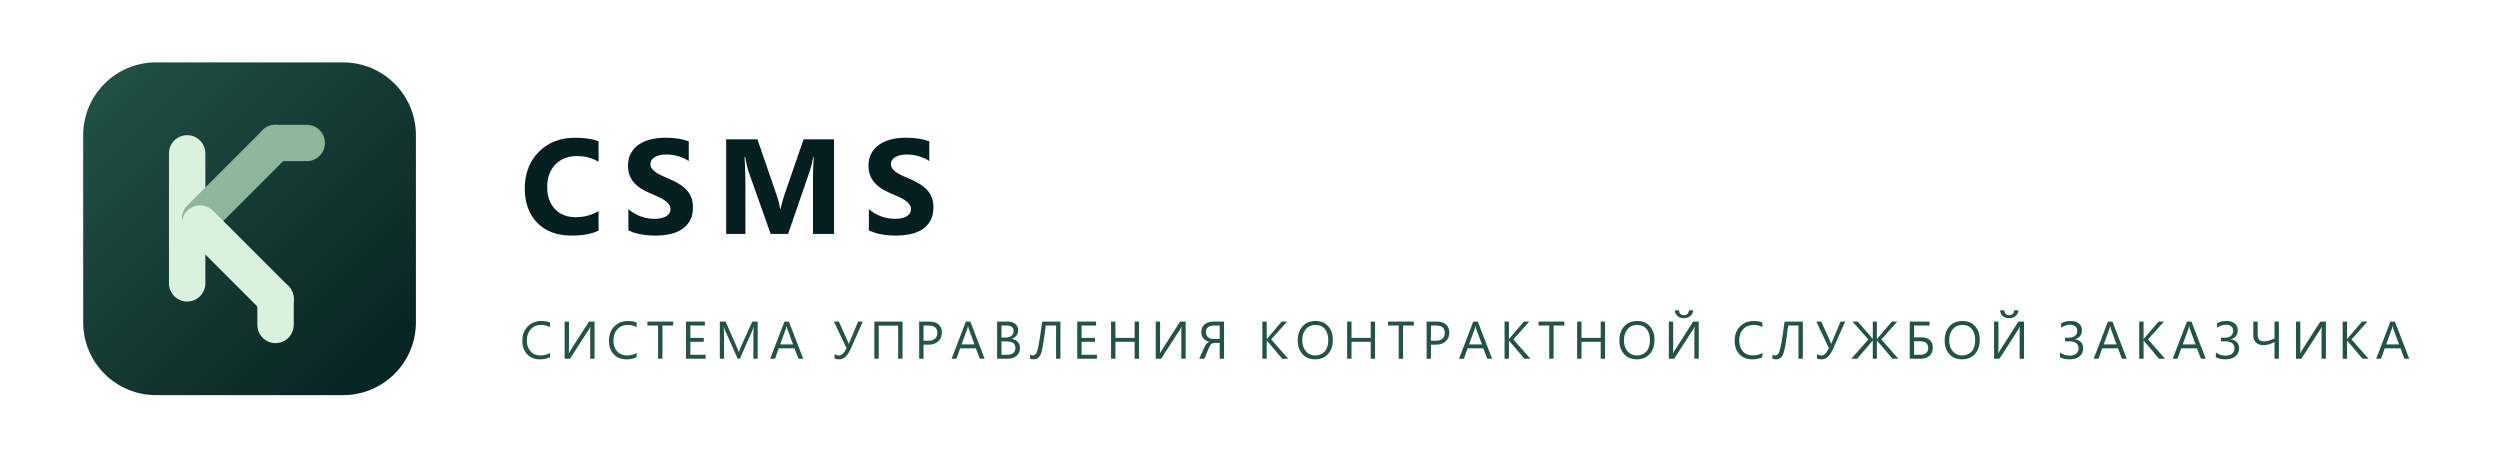
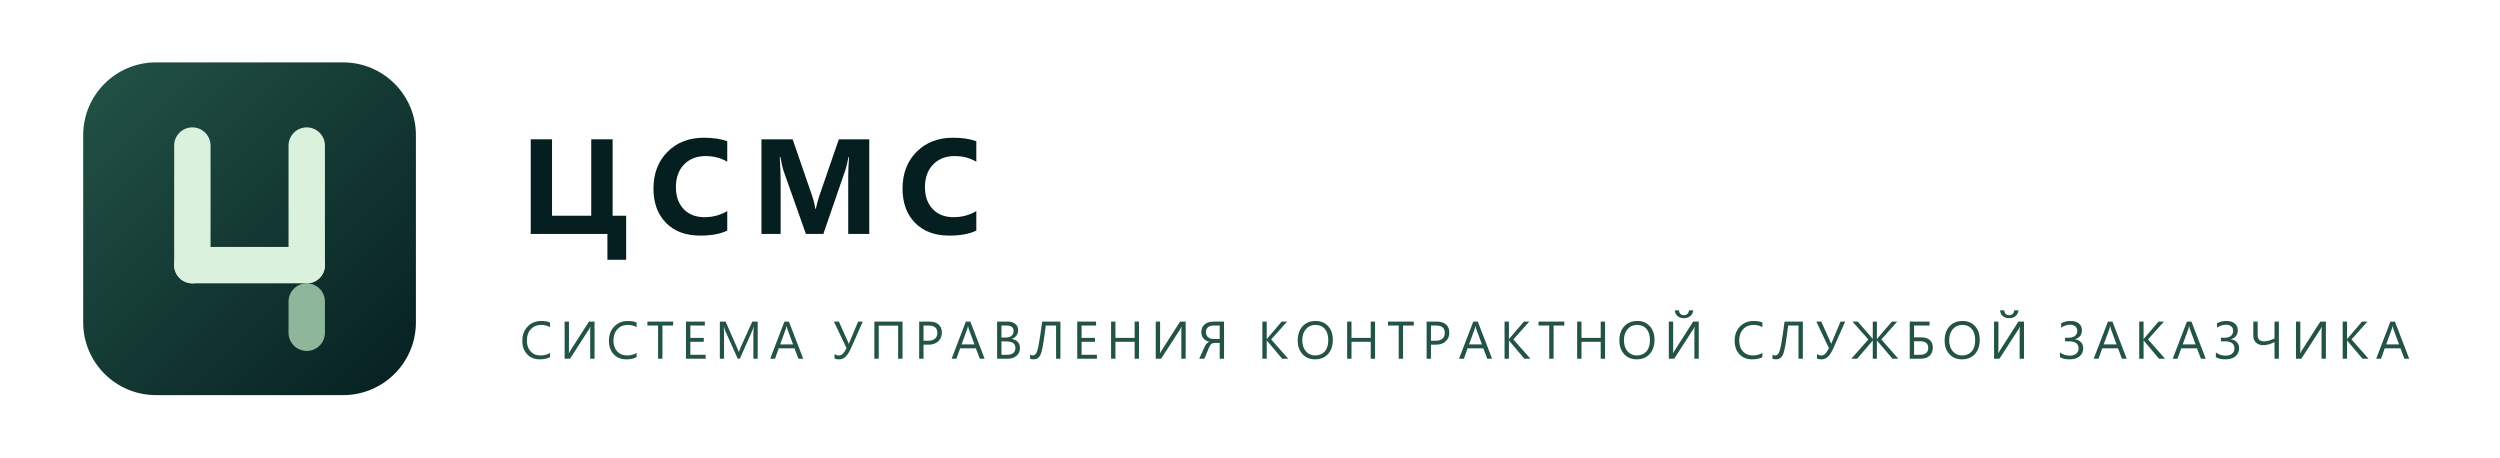
- <svg xmlns="http://www.w3.org/2000/svg" viewBox="0 0 480.87 88" width="480.87" height="88" role="img" aria-label="CSMS — контрактная служба заказчика">
+ <svg xmlns="http://www.w3.org/2000/svg" viewBox="0 0 480.87 88" width="480.87" height="88" role="img" aria-label="ЦСМС — контрактная служба заказчика">
  <g transform="translate(16 12)">
    <defs>
      <linearGradient id="tile-primary" x1="0" y1="0" x2="1" y2="1">
        <stop offset="0" stop-color="#235347" />
        <stop offset="1" stop-color="#051f20" />
      </linearGradient>
    </defs>
    <rect width="64" height="64" rx="14" fill="url(#tile-primary)" />
-     <rect x="16.5" y="14" width="7" height="32" rx="3.5" fill="#daf1de" />
-     <path d="M22.5 30 L37 15.5" stroke="#8eb69b" stroke-width="7" stroke-linecap="round" />
-     <path d="M37 15.5 H43" stroke="#8eb69b" stroke-width="7" stroke-linecap="round" />
-     <path d="M22.5 31 L37 45.5" stroke="#daf1de" stroke-width="7" stroke-linecap="round" />
-     <path d="M37 45.5 V50.5" stroke="#daf1de" stroke-width="7" stroke-linecap="round" />
+     <rect x="17.5" y="12.5" width="7" height="30" rx="3.5" fill="#daf1de" />
+     <rect x="39.5" y="12.5" width="7" height="30" rx="3.5" fill="#daf1de" />
+     <rect x="17.5" y="35.5" width="29" height="7" rx="3.5" fill="#daf1de" />
+     <rect x="39.5" y="42.5" width="7" height="13" rx="3.5" fill="#8eb69b" />
  </g>
  <g transform="translate(100 45) scale(0.01269531 -0.01269531)" fill="#051f20">
-     <path d="M1192 51Q1035 -25 782 -25Q452 -25 263 169Q74 363 74 686Q74 1030 286.5 1244Q499 1458 838 1458Q1048 1458 1192 1405L1192 1094Q1048 1180 864 1180Q662 1180 538 1053Q414 926 414 709Q414 501 531 377.5Q648 254 846 254Q1035 254 1192 346Z" transform="translate(0 0)" />
-     <path d="M98 55L98 375Q185 302 287 265.5Q389 229 493 229Q554 229 599.5 240Q645 251 675.5 270.5Q706 290 721 316.5Q736 343 736 374Q736 416 712 449Q688 482 646.5 510Q605 538 548 564Q491 590 425 617Q257 687 174.5 788Q92 889 92 1032Q92 1144 137 1224.5Q182 1305 259.5 1357Q337 1409 439 1433.5Q541 1458 655 1458Q767 1458 853.5 1444.5Q940 1431 1013 1403L1013 1104Q977 1129 934.5 1148Q892 1167 847 1179.5Q802 1192 757.5 1198Q713 1204 673 1204Q618 1204 573 1193.5Q528 1183 497 1164Q466 1145 449 1118.5Q432 1092 432 1059Q432 1023 451 994.5Q470 966 505 940.5Q540 915 590 890.5Q640 866 703 840Q789 804 857.5 763.5Q926 723 975 672Q1024 621 1050 555.5Q1076 490 1076 403Q1076 283 1030.5 201.5Q985 120 907 69.5Q829 19 725.5 -3Q622 -25 507 -25Q389 -25 282.5 -5Q176 15 98 55Z" transform="translate(1545.82 0)" />
-     <path d="M1798 0L1479 0L1479 858Q1479 997 1491 1165L1483 1165Q1458 1033 1438 975L1102 0L838 0L496 965Q482 1004 451 1165L442 1165Q455 953 455 793L455 0L164 0L164 1434L637 1434L930 584Q965 482 981 379L987 379Q1014 498 1044 586L1337 1434L1798 1434Z" transform="translate(2961.63 0)" />
-     <path d="M98 55L98 375Q185 302 287 265.5Q389 229 493 229Q554 229 599.5 240Q645 251 675.5 270.5Q706 290 721 316.5Q736 343 736 374Q736 416 712 449Q688 482 646.5 510Q605 538 548 564Q491 590 425 617Q257 687 174.5 788Q92 889 92 1032Q92 1144 137 1224.5Q182 1305 259.5 1357Q337 1409 439 1433.5Q541 1458 655 1458Q767 1458 853.5 1444.5Q940 1431 1013 1403L1013 1104Q977 1129 934.5 1148Q892 1167 847 1179.5Q802 1192 757.5 1198Q713 1204 673 1204Q618 1204 573 1193.5Q528 1183 497 1164Q466 1145 449 1118.5Q432 1092 432 1059Q432 1023 451 994.5Q470 966 505 940.5Q540 915 590 890.5Q640 866 703 840Q789 804 857.5 763.5Q926 723 975 672Q1024 621 1050 555.5Q1076 490 1076 403Q1076 283 1030.5 201.5Q985 120 907 69.5Q829 19 725.5 -3Q622 -25 507 -25Q389 -25 282.5 -5Q176 15 98 55Z" transform="translate(5189.45 0)" />
+     <path d="M1610 -391L1326 -391L1326 0L164 0L164 1434L487 1434L487 276L1081 276L1081 1434L1405 1434L1405 276L1610 276Z" transform="translate(0 0)" />
+     <path d="M1192 51Q1035 -25 782 -25Q452 -25 263 169Q74 363 74 686Q74 1030 286.5 1244Q499 1458 838 1458Q1048 1458 1192 1405L1192 1094Q1048 1180 864 1180Q662 1180 538 1053Q414 926 414 709Q414 501 531 377.5Q648 254 846 254Q1035 254 1192 346Z" transform="translate(1949.82 0)" />
+     <path d="M1798 0L1479 0L1479 858Q1479 997 1491 1165L1483 1165Q1458 1033 1438 975L1102 0L838 0L496 965Q482 1004 451 1165L442 1165Q455 953 455 793L455 0L164 0L164 1434L637 1434L930 584Q965 482 981 379L987 379Q1014 498 1044 586L1337 1434L1798 1434Z" transform="translate(3495.63 0)" />
+     <path d="M1192 51Q1035 -25 782 -25Q452 -25 263 169Q74 363 74 686Q74 1030 286.5 1244Q499 1458 838 1458Q1048 1458 1192 1405L1192 1094Q1048 1180 864 1180Q662 1180 538 1053Q414 926 414 709Q414 501 531 377.5Q648 254 846 254Q1035 254 1192 346Z" transform="translate(5723.45 0)" />
  </g>
  <g transform="translate(100 69) scale(0.004980469 -0.004980469)" fill="#235347">
    <path d="M1164 60Q1005 -24 768 -24Q462 -24 278 173Q94 370 94 690Q94 1034 301 1246Q508 1458 826 1458Q1030 1458 1164 1399L1164 1220Q1010 1306 824 1306Q577 1306 423.5 1141Q270 976 270 700Q270 438 413.5 282.5Q557 127 790 127Q1006 127 1164 223Z" transform="translate(0 0)" />
    <path d="M1344 0L1176 0L1176 1036Q1176 1176 1186 1233L1180 1233Q1161 1184 1134 1143L396 0L188 0L188 1434L356 1434L356 424Q356 262 348 213L352 213Q374 257 408 309L1128 1434L1344 1434Z" transform="translate(1539.06 0)" />
    <path d="M1164 60Q1005 -24 768 -24Q462 -24 278 173Q94 370 94 690Q94 1034 301 1246Q508 1458 826 1458Q1030 1458 1164 1399L1164 1220Q1010 1306 824 1306Q577 1306 423.5 1141Q270 976 270 700Q270 438 413.5 282.5Q557 127 790 127Q1006 127 1164 223Z" transform="translate(3344.12 0)" />
    <path d="M1036 1282L622 1282L622 0L454 0L454 1282L41 1282L41 1434L1036 1434Z" transform="translate(4883.18 0)" />
    <path d="M948 0L188 0L188 1434L916 1434L916 1282L356 1282L356 805L874 805L874 654L356 654L356 152L948 152Z" transform="translate(6227.24 0)" />
    <path d="M1650 0L1483 0L1483 962Q1483 1076 1497 1241L1493 1241Q1469 1144 1450 1102L960 0L878 0L389 1094Q368 1142 346 1241L342 1241Q350 1155 350 960L350 0L188 0L188 1434L410 1434L850 434Q901 319 916 262L922 262Q965 380 991 438L1440 1434L1650 1434Z" transform="translate(7534.29 0)" />
    <path d="M1298 0L1112 0L960 402L352 402L209 0L22 0L572 1434L746 1434ZM905 553L680 1164Q669 1194 658 1260L654 1260Q644 1199 631 1164L408 553Z" transform="translate(9644.35 0)" />
    <path d="M1174 1434L731 433Q613 167 503 71Q393 -25 263 -25Q156 -25 84 6L84 176Q170 125 250 125Q331 125 399 187.5Q467 250 546 408L60 1434L251 1434L595 668Q604 649 632 575L634 575Q637 584 675 672L994 1434Z" transform="translate(12068.47 0)" />
    <path d="M1276 0L1106 0L1106 1278L357 1278L357 0L188 0L188 1434L1276 1434Z" transform="translate(13501.53 0)" />
    <path d="M356 542L356 0L188 0L188 1434L582 1434Q812 1434 938.5 1322Q1065 1210 1065 1006Q1065 802 924.5 672Q784 542 545 542ZM356 1282L356 694L532 694Q706 694 797.5 773.5Q889 853 889 998Q889 1282 553 1282Z" transform="translate(15232.59 0)" />
    <path d="M1298 0L1112 0L960 402L352 402L209 0L22 0L572 1434L746 1434ZM905 553L680 1164Q669 1194 658 1260L654 1260Q644 1199 631 1164L408 553Z" transform="translate(16650.65 0)" />
    <path d="M188 0L188 1434L596 1434Q782 1434 891 1343Q1000 1252 1000 1106Q1000 984 934 894Q868 804 752 766L752 762Q897 745 984 652.5Q1071 560 1071 412Q1071 228 939 114Q807 0 606 0ZM356 1282L356 819L528 819Q666 819 745 885.5Q824 952 824 1073Q824 1282 549 1282ZM356 668L356 152L584 152Q732 152 813.5 222Q895 292 895 414Q895 668 549 668Z" transform="translate(18242.71 0)" />
    <path d="M1188 0L1020 0L1020 1282L622 1282Q553 740 513 516Q473 292 432 186Q391 80 321 28.5Q251 -23 153 -23Q74 -23 16 -2L16 156Q67 127 129 127Q191 127 245.5 201Q300 275 356.5 586Q413 897 482 1434L1188 1434Z" transform="translate(19687.76 0)" />
    <path d="M948 0L188 0L188 1434L916 1434L916 1282L356 1282L356 805L874 805L874 654L356 654L356 152L948 152Z" transform="translate(21336.82 0)" />
    <path d="M1266 0L1098 0L1098 654L356 654L356 0L188 0L188 1434L356 1434L356 805L1098 805L1098 1434L1266 1434Z" transform="translate(22643.88 0)" />
    <path d="M1344 0L1176 0L1176 1036Q1176 1176 1186 1233L1180 1233Q1161 1184 1134 1143L396 0L188 0L188 1434L356 1434L356 424Q356 262 348 213L352 213Q374 257 408 309L1128 1434L1344 1434Z" transform="translate(24368.94 0)" />
    <path d="M1021 0L853 0L853 610L644 610Q584 610 538.5 577.5Q493 545 441 432L261 0L61 0L279 479Q300 526 343.5 578.5Q387 631 445 653L445 657Q302 688 222.5 788Q143 888 143 1030Q143 1213 270.5 1323.5Q398 1434 605 1434L1021 1434ZM853 762L853 1282L620 1282Q478 1282 399.5 1215Q321 1148 321 1026Q321 904 401 833Q481 762 616 762Z" transform="translate(26174 0)" />
    <path d="M1186 0L952 0L398 656Q367 693 360 706L356 706L356 0L188 0L188 1434L356 1434L356 760L360 760Q374 782 398 809L934 1434L1143 1434L528 746Z" transform="translate(28487.12 0)" />
    <path d="M766 -24Q461 -24 277.5 177Q94 378 94 700Q94 1046 281 1252Q468 1458 790 1458Q1087 1458 1268.5 1258Q1450 1058 1450 735Q1450 384 1264 180Q1078 -24 766 -24ZM778 1306Q552 1306 411 1143Q270 980 270 715Q270 450 407.5 288.5Q545 127 766 127Q1002 127 1138 281Q1274 435 1274 712Q1274 996 1142 1151Q1010 1306 778 1306Z" transform="translate(29946.18 0)" />
    <path d="M1266 0L1098 0L1098 654L356 654L356 0L188 0L188 1434L356 1434L356 805L1098 805L1098 1434L1266 1434Z" transform="translate(31761.24 0)" />
    <path d="M1036 1282L622 1282L622 0L454 0L454 1282L41 1282L41 1434L1036 1434Z" transform="translate(33486.29 0)" />
    <path d="M356 542L356 0L188 0L188 1434L582 1434Q812 1434 938.5 1322Q1065 1210 1065 1006Q1065 802 924.5 672Q784 542 545 542ZM356 1282L356 694L532 694Q706 694 797.5 773.5Q889 853 889 998Q889 1282 553 1282Z" transform="translate(34830.35 0)" />
    <path d="M1298 0L1112 0L960 402L352 402L209 0L22 0L572 1434L746 1434ZM905 553L680 1164Q669 1194 658 1260L654 1260Q644 1199 631 1164L408 553Z" transform="translate(36248.41 0)" />
    <path d="M1186 0L952 0L398 656Q367 693 360 706L356 706L356 0L188 0L188 1434L356 1434L356 760L360 760Q374 782 398 809L934 1434L1143 1434L528 746Z" transform="translate(37840.47 0)" />
    <path d="M1036 1282L622 1282L622 0L454 0L454 1282L41 1282L41 1434L1036 1434Z" transform="translate(39299.53 0)" />
    <path d="M1266 0L1098 0L1098 654L356 654L356 0L188 0L188 1434L356 1434L356 805L1098 805L1098 1434L1266 1434Z" transform="translate(40643.59 0)" />
    <path d="M766 -24Q461 -24 277.5 177Q94 378 94 700Q94 1046 281 1252Q468 1458 790 1458Q1087 1458 1268.5 1258Q1450 1058 1450 735Q1450 384 1264 180Q1078 -24 766 -24ZM778 1306Q552 1306 411 1143Q270 980 270 715Q270 450 407.5 288.5Q545 127 766 127Q1002 127 1138 281Q1274 435 1274 712Q1274 996 1142 1151Q1010 1306 778 1306Z" transform="translate(42368.65 0)" />
    <path d="M1344 0L1176 0L1176 1036Q1176 1176 1186 1233L1180 1233Q1161 1184 1134 1143L396 0L188 0L188 1434L356 1434L356 424Q356 262 348 213L352 213Q374 257 408 309L1128 1434L1344 1434ZM1132 1870Q1117 1729 1018.5 1647.5Q920 1566 772 1566Q620 1566 524.5 1647.5Q429 1729 420 1870L582 1870Q596 1682 774 1682Q854 1682 906 1731.5Q958 1781 970 1870Z" transform="translate(44183.71 0)" />
    <path d="M1164 60Q1005 -24 768 -24Q462 -24 278 173Q94 370 94 690Q94 1034 301 1246Q508 1458 826 1458Q1030 1458 1164 1399L1164 1220Q1010 1306 824 1306Q577 1306 423.5 1141Q270 976 270 700Q270 438 413.5 282.5Q557 127 790 127Q1006 127 1164 223Z" transform="translate(46820.82 0)" />
    <path d="M1188 0L1020 0L1020 1282L622 1282Q553 740 513 516Q473 292 432 186Q391 80 321 28.5Q251 -23 153 -23Q74 -23 16 -2L16 156Q67 127 129 127Q191 127 245.5 201Q300 275 356.5 586Q413 897 482 1434L1188 1434Z" transform="translate(48359.88 0)" />
    <path d="M1174 1434L731 433Q613 167 503 71Q393 -25 263 -25Q156 -25 84 6L84 176Q170 125 250 125Q331 125 399 187.5Q467 250 546 408L60 1434L251 1434L595 668Q604 649 632 575L634 575Q637 584 675 672L994 1434Z" transform="translate(50008.94 0)" />
    <path d="M1794 0L1569 0L1008 656Q984 684 971 706L966 706L966 0L807 0L807 706L803 706Q788 681 766 656L205 0L-22 0L635 744L22 1434L228 1434L766 813Q788 788 803 764L807 764L807 1434L966 1434L966 764L971 764Q984 786 1008 813L1546 1434L1751 1434L1138 744Z" transform="translate(51442 0)" />
    <path d="M188 0L188 1434L954 1434L954 1282L356 1282L356 826L628 826Q842 826 961 722.5Q1080 619 1080 428Q1080 230 955 115Q830 0 614 0ZM356 674L356 152L592 152Q741 152 822 222Q903 292 903 418Q903 674 592 674Z" transform="translate(53488.06 0)" />
    <path d="M766 -24Q461 -24 277.5 177Q94 378 94 700Q94 1046 281 1252Q468 1458 790 1458Q1087 1458 1268.5 1258Q1450 1058 1450 735Q1450 384 1264 180Q1078 -24 766 -24ZM778 1306Q552 1306 411 1143Q270 980 270 715Q270 450 407.5 288.5Q545 127 766 127Q1002 127 1138 281Q1274 435 1274 712Q1274 996 1142 1151Q1010 1306 778 1306Z" transform="translate(54930.12 0)" />
    <path d="M1344 0L1176 0L1176 1036Q1176 1176 1186 1233L1180 1233Q1161 1184 1134 1143L396 0L188 0L188 1434L356 1434L356 424Q356 262 348 213L352 213Q374 257 408 309L1128 1434L1344 1434ZM1132 1870Q1117 1729 1018.5 1647.5Q920 1566 772 1566Q620 1566 524.5 1647.5Q429 1729 420 1870L582 1870Q596 1682 774 1682Q854 1682 906 1731.5Q958 1781 970 1870Z" transform="translate(56745.18 0)" />
    <path d="M96 60L96 242Q264 119 477 119Q632 119 723.5 194Q815 269 815 396Q815 672 442 672L293 672L293 811L430 811Q589 811 676.5 880Q764 949 764 1075Q764 1183 691.5 1248Q619 1313 492 1313Q312 1313 142 1200L142 1370Q300 1458 506 1458Q710 1458 827 1361Q944 1264 944 1106Q944 827 672 754L672 750Q820 733 907 639Q994 545 994 406Q994 209 854 92.5Q714 -24 471 -24Q228 -24 96 60Z" transform="translate(59382.29 0)" />
    <path d="M1298 0L1112 0L960 402L352 402L209 0L22 0L572 1434L746 1434ZM905 553L680 1164Q669 1194 658 1260L654 1260Q644 1199 631 1164L408 553Z" transform="translate(60759.35 0)" />
    <path d="M1186 0L952 0L398 656Q367 693 360 706L356 706L356 0L188 0L188 1434L356 1434L356 760L360 760Q374 782 398 809L934 1434L1143 1434L528 746Z" transform="translate(62351.41 0)" />
    <path d="M1298 0L1112 0L960 402L352 402L209 0L22 0L572 1434L746 1434ZM905 553L680 1164Q669 1194 658 1260L654 1260Q644 1199 631 1164L408 553Z" transform="translate(63810.47 0)" />
    <path d="M96 60L96 242Q264 119 477 119Q632 119 723.5 194Q815 269 815 396Q815 672 442 672L293 672L293 811L430 811Q589 811 676.5 880Q764 949 764 1075Q764 1183 691.5 1248Q619 1313 492 1313Q312 1313 142 1200L142 1370Q300 1458 506 1458Q710 1458 827 1361Q944 1264 944 1106Q944 827 672 754L672 750Q820 733 907 639Q994 545 994 406Q994 209 854 92.5Q714 -24 471 -24Q228 -24 96 60Z" transform="translate(65402.53 0)" />
    <path d="M1153 0L985 0L985 645Q756 524 559 524Q371 524 268.5 621.5Q166 719 166 895L166 1434L334 1434L334 903Q334 672 580 672Q758 672 985 782L985 1434L1153 1434Z" transform="translate(66779.59 0)" />
    <path d="M1344 0L1176 0L1176 1036Q1176 1176 1186 1233L1180 1233Q1161 1184 1134 1143L396 0L188 0L188 1434L356 1434L356 424Q356 262 348 213L352 213Q374 257 408 309L1128 1434L1344 1434Z" transform="translate(68404.65 0)" />
    <path d="M1186 0L952 0L398 656Q367 693 360 706L356 706L356 0L188 0L188 1434L356 1434L356 760L360 760Q374 782 398 809L934 1434L1143 1434L528 746Z" transform="translate(70209.71 0)" />
    <path d="M1298 0L1112 0L960 402L352 402L209 0L22 0L572 1434L746 1434ZM905 553L680 1164Q669 1194 658 1260L654 1260Q644 1199 631 1164L408 553Z" transform="translate(71668.76 0)" />
  </g>
</svg>
